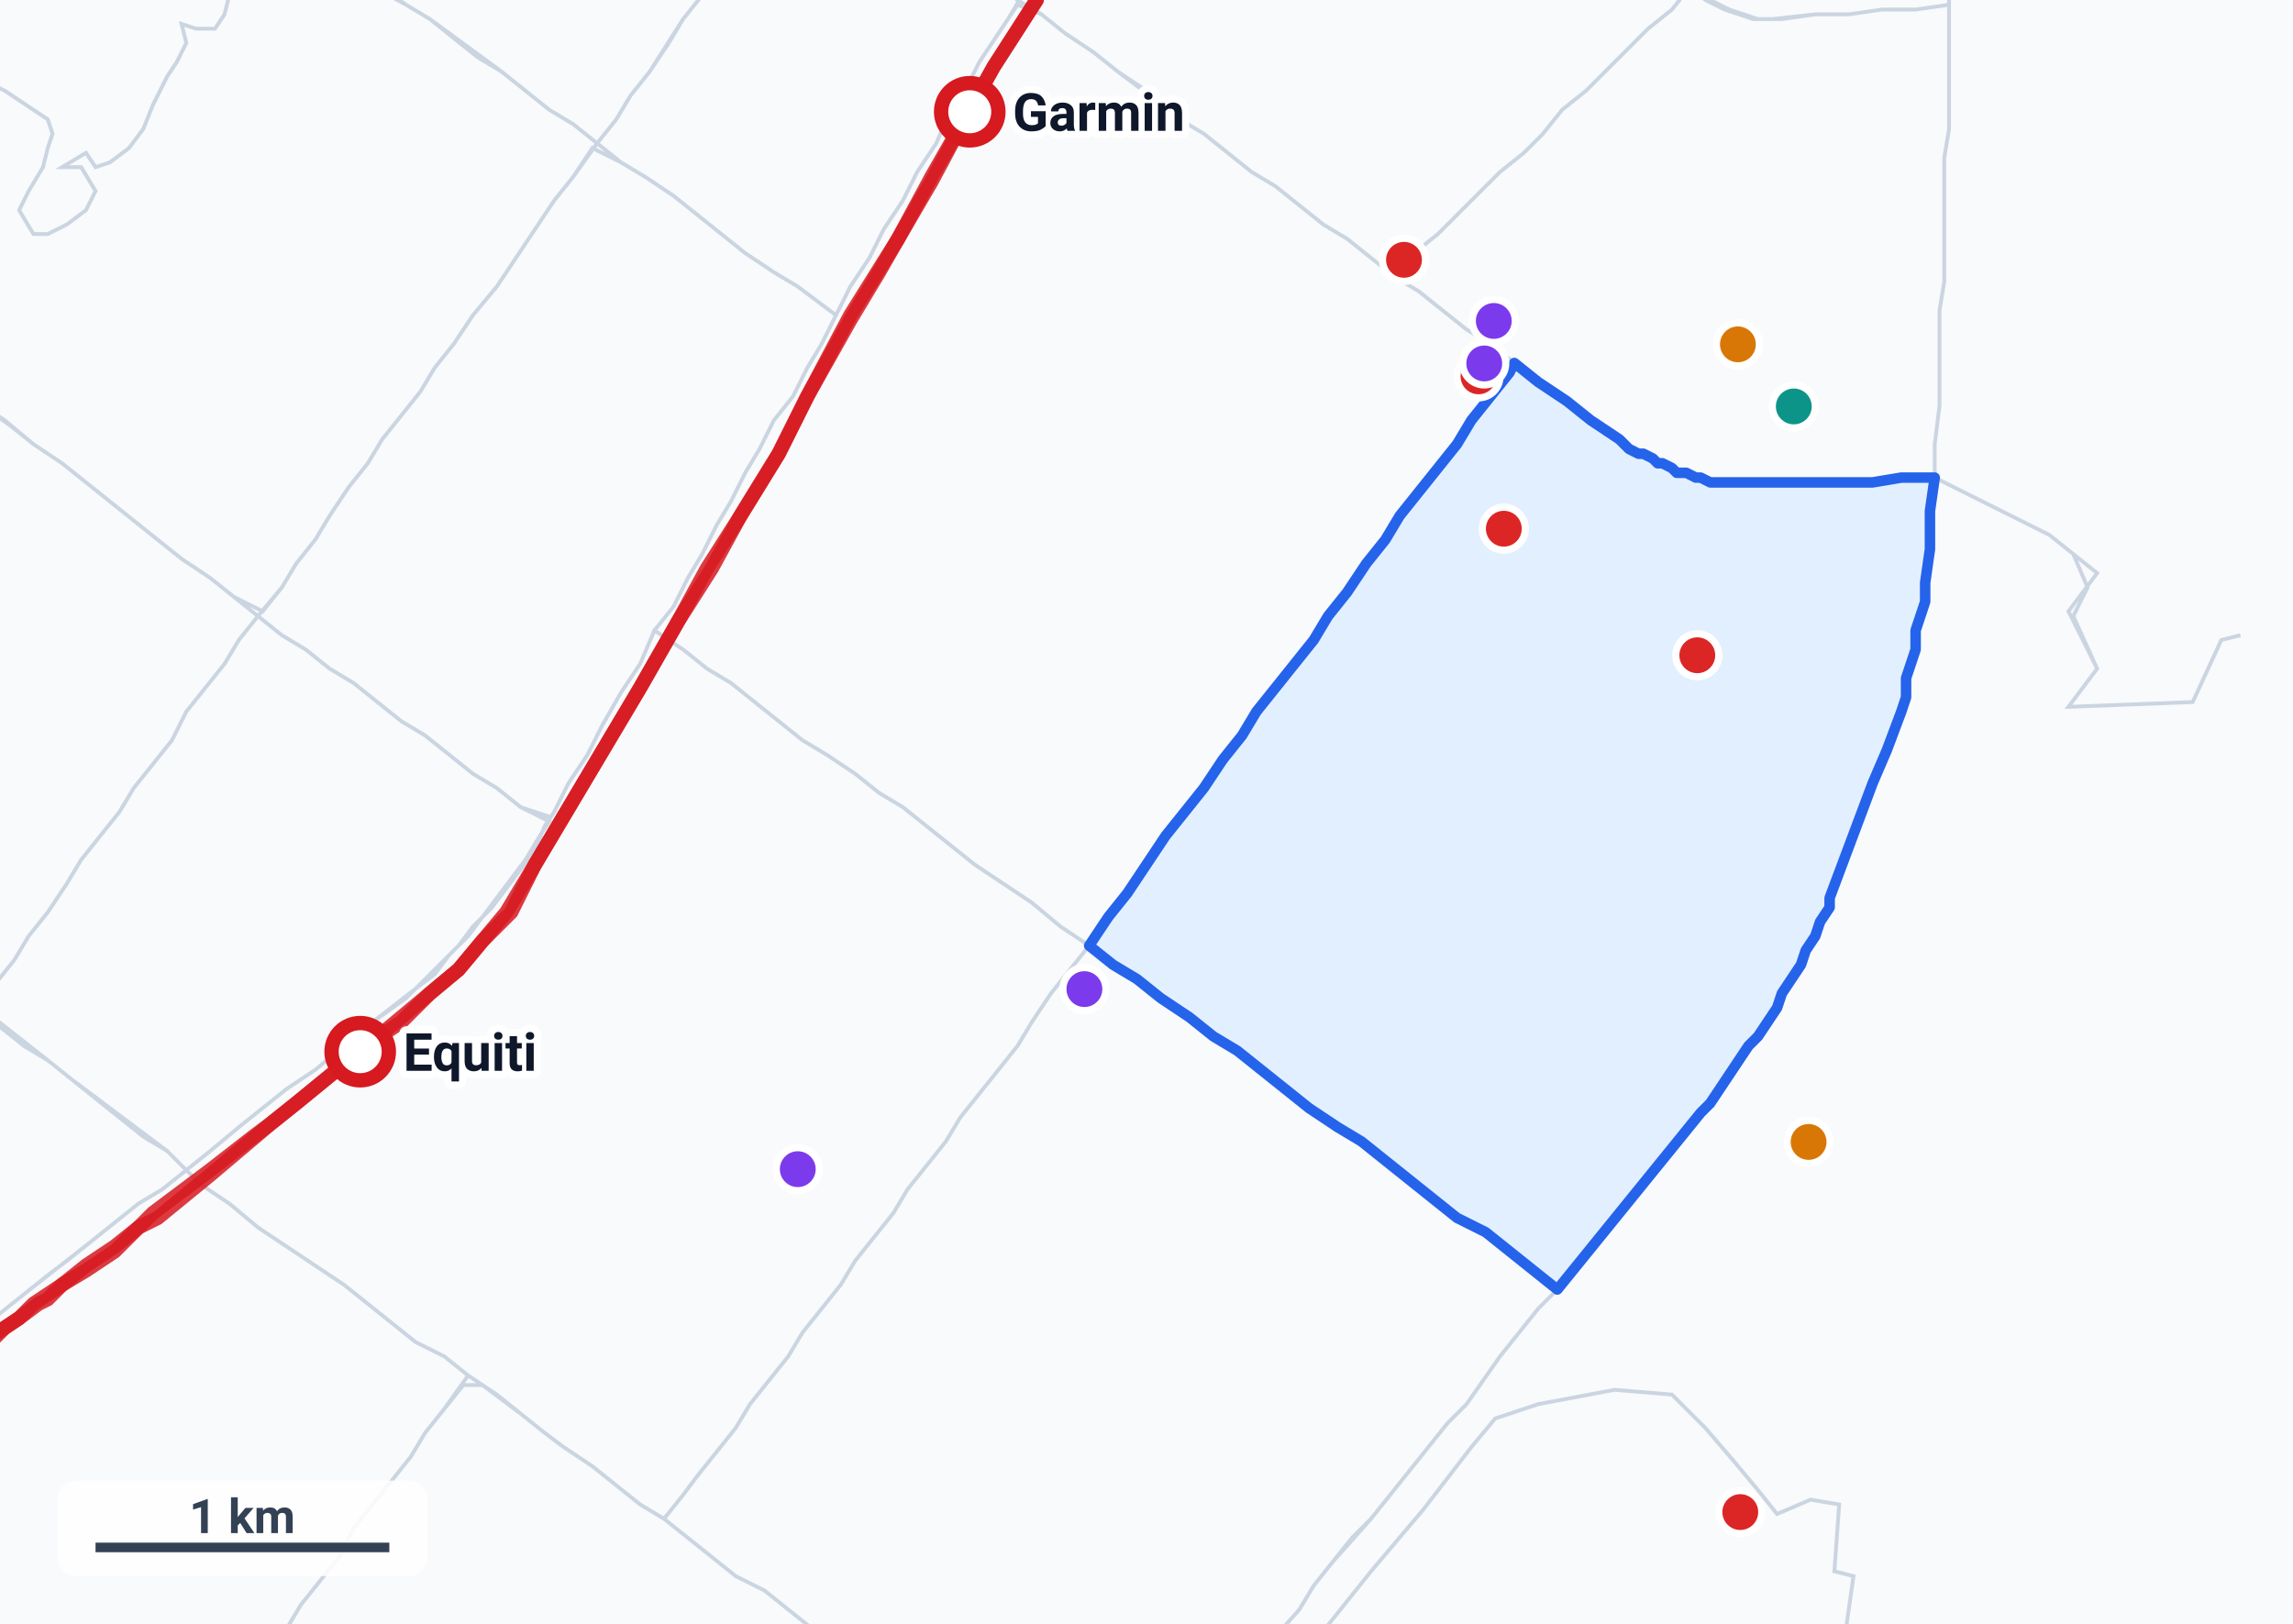
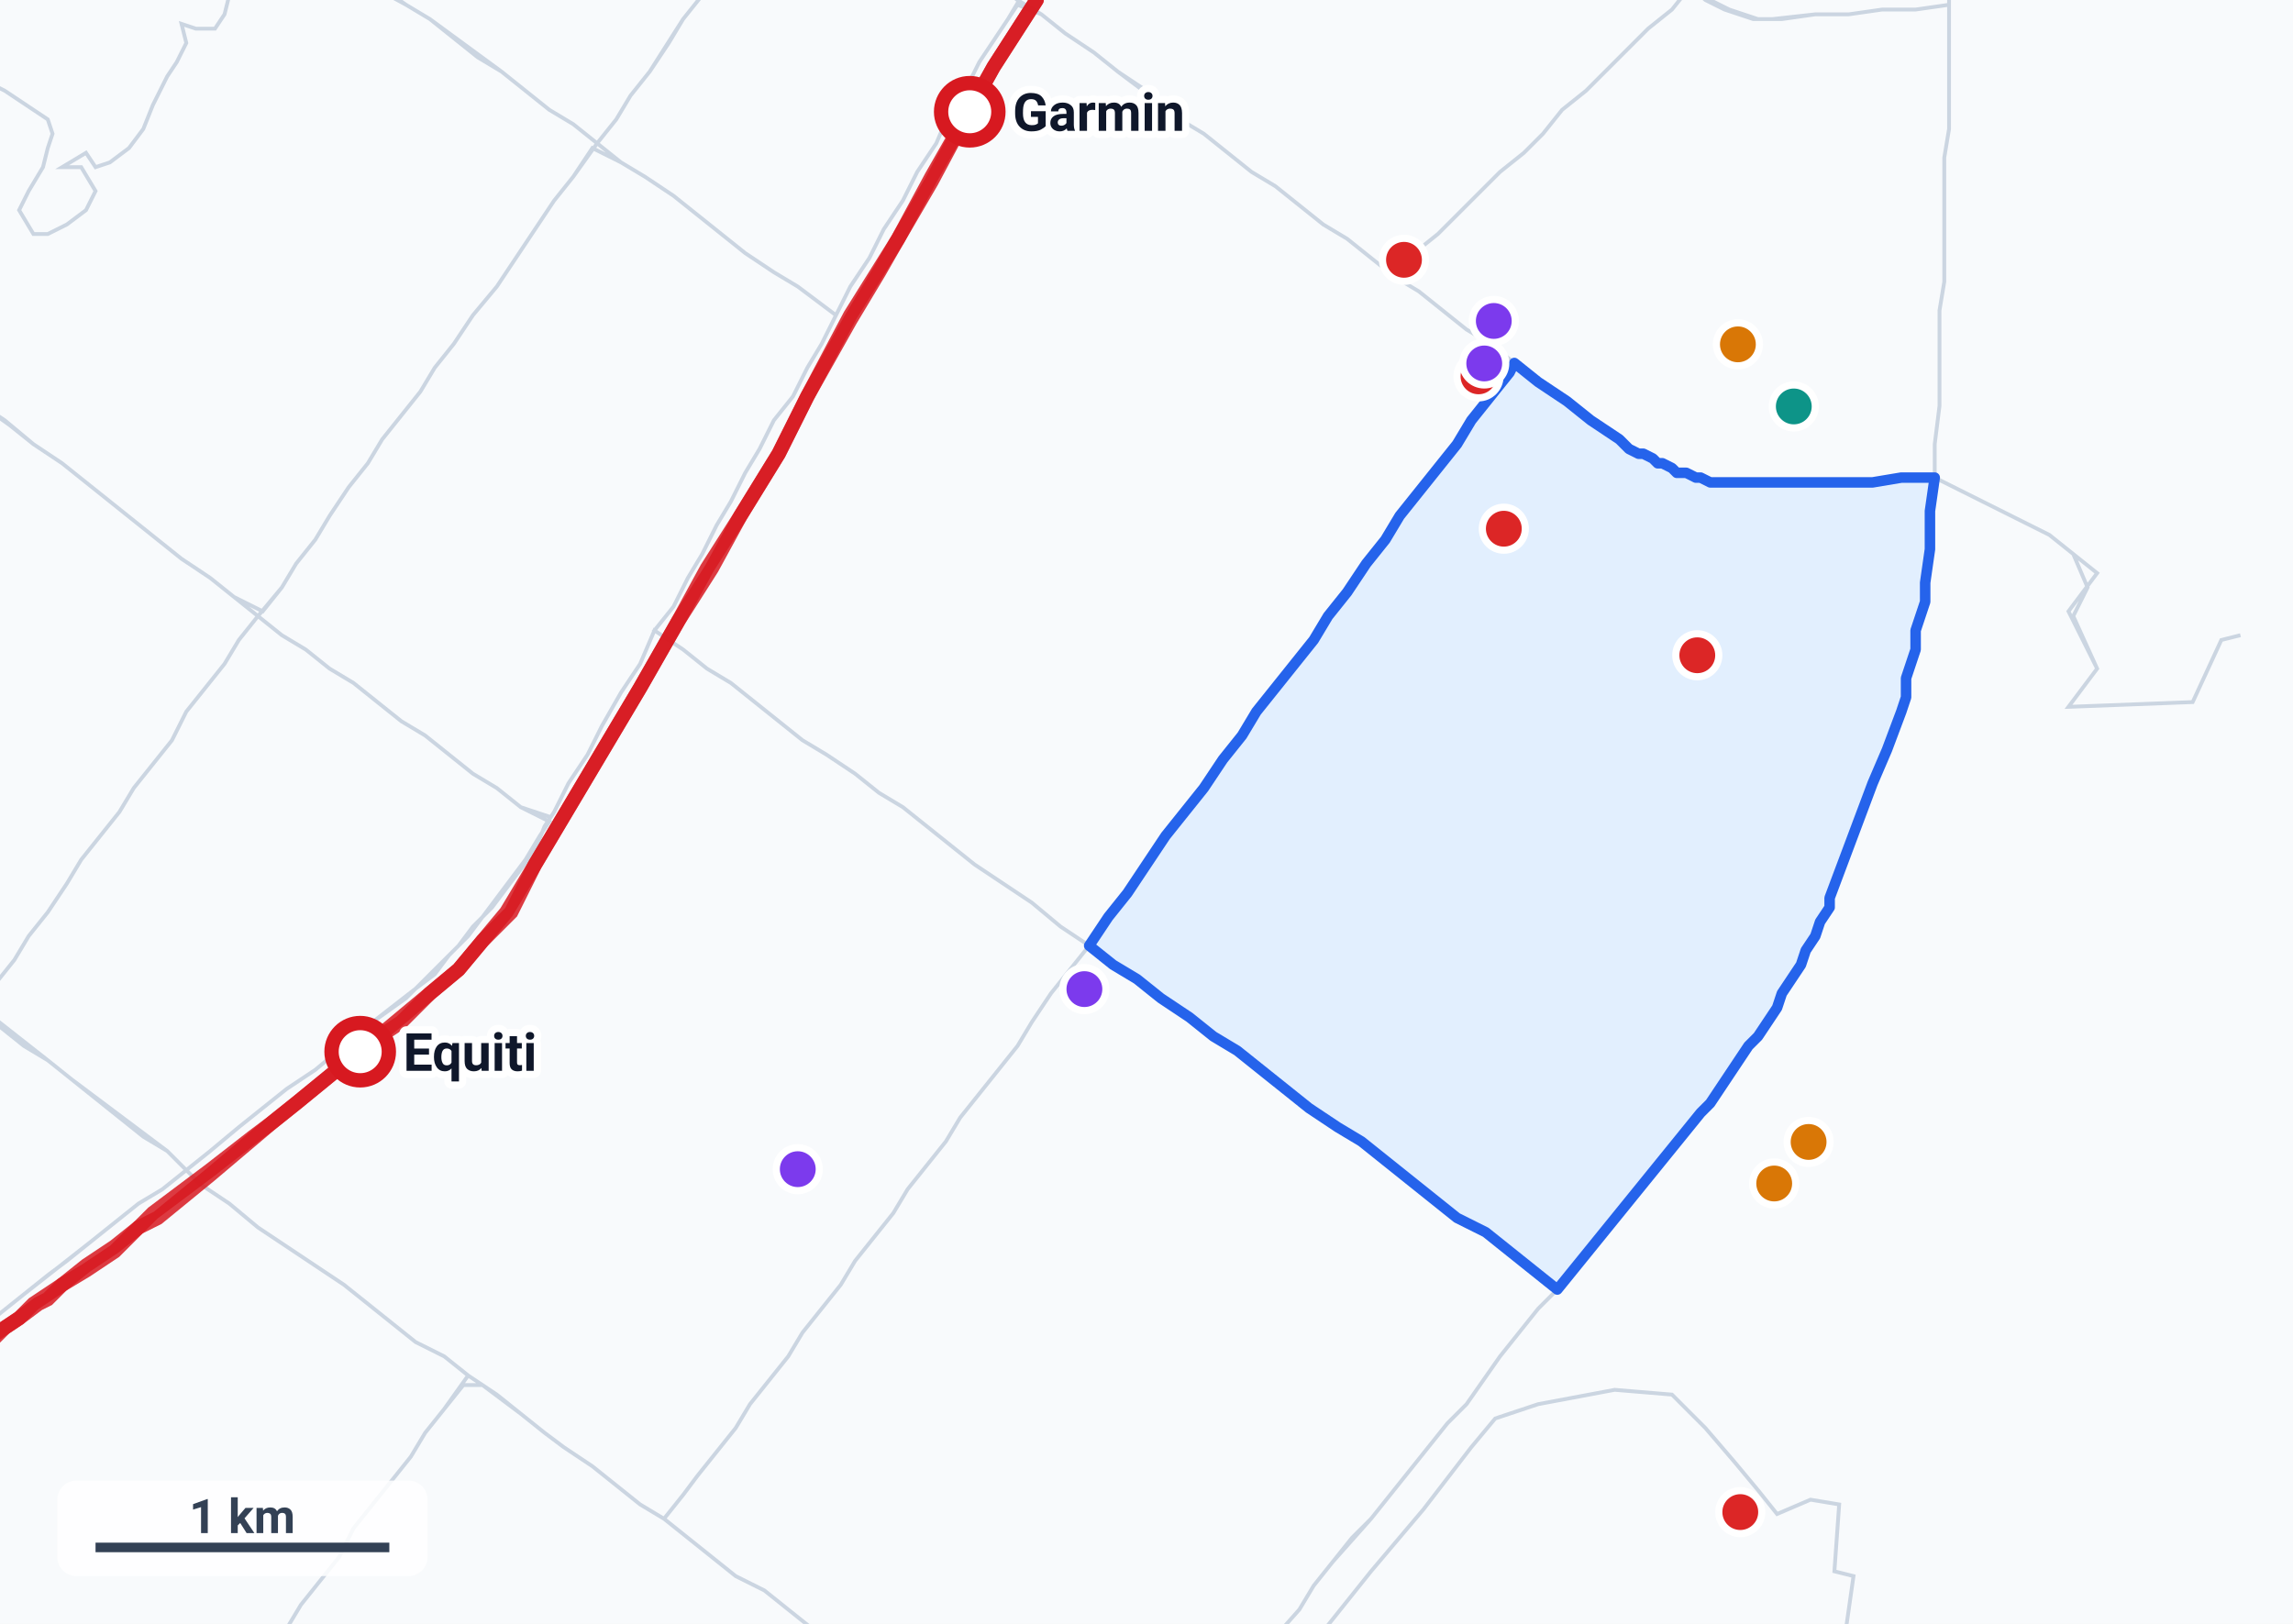
<svg xmlns="http://www.w3.org/2000/svg" viewBox="0 0 480 340" width="480" height="340">
  <style>.l{font:600 11px system-ui,-apple-system,"Segoe UI",Roboto,sans-serif;fill:#0f172a;paint-order:stroke;stroke:#fff;stroke-width:3px;stroke-linejoin:round}.s{font:600 10px system-ui,-apple-system,"Segoe UI",Roboto,sans-serif;fill:#334155}</style>
  <rect width="480" height="340" fill="#f8fafc" />
  <path d="M254,217 259,220 264,224 269,228 274,232 280,236 285,239 290,243 295,247 300,251 305,255 311,258 316,262 321,266 326,270 322,274 318,279 314,284 307,294 303,298 299,303 295,308 291,313 287,318 283,322 279,327 275,332 272,337 264,346M175,345 170,341 165,337 160,333 154,330 149,326 144,322 139,318 143,313 146,309 150,304 154,299 157,294 161,289 165,284 168,279 172,274 176,269 179,264 183,259 187,254 190,249 194,244 198,239 201,234 205,229 209,224 213,219 216,214 220,208 224,203 228,198 233,202 238,205 243,209 249,213 254,217M44,241 39,245 35,241 30,238 25,234 20,230 15,226 10,222 5,219 0,215 -4,211 -1,206 3,201 6,196 10,191 14,185 17,180 21,175 25,170 28,165 32,160 36,155 39,149 43,144 47,139 50,134 54,129 59,133 64,136 69,140 74,143 79,147 84,151 89,154 94,158 99,162 104,165 109,169 115,172 113,175 110,180 107,184 104,188 101,192 98,196 94,200 91,204 87,207 78,214 72,219 66,224 60,228 55,232 50,236 44,241M247,25 252,28 257,32 262,36 267,39 272,43 277,47 282,50 287,54 292,58 297,61 302,65 307,69 312,72 317,76 312,83 308,88 305,93 301,98 297,103 293,108 290,113 286,118 282,124 278,129 275,134 271,139 267,144 263,149 260,154 256,159 252,165 248,170 244,175 240,181 236,187 232,192 228,198 222,194 216,189 210,185 204,181 199,177 194,173 189,169 184,166 179,162 173,158 168,155 163,151 158,147 153,143 148,140 143,136 137,132 141,127 144,121 147,116 150,110 153,105 156,99 159,94 162,88 166,83 169,77 172,72 175,66 178,60 182,54 185,48 189,42 192,36 196,30 199,23 203,17 205,13 207,10 209,7 211,4 213,1 218,3 223,7 229,11 234,15 240,19 247,25M115,171 109,169 104,165 99,162 94,158 89,154 84,151 79,147 74,143 69,140 64,136 59,133 54,129 59,123 62,118 66,113 69,108 73,102 77,97 80,92 84,87 88,82 91,77 95,72 99,66 104,60 108,54 112,48 116,42 120,37 124,31 130,34 135,37 141,41 146,45 151,49 156,53 162,57 167,60 175,66 172,72 169,77 166,83 162,88 159,94 156,99 153,105 150,110 147,116 144,121 141,127 137,132 134,139 130,145 126,152 123,158 119,164 116,170M139,318 144,322 149,326 154,330 160,333 165,337 170,341 175,345M55,347 60,341 63,336 67,331 71,326 74,320 78,315 82,310 86,305 89,300 93,295 97,290 101,290 109,296 114,300 118,303 124,307 129,311 134,315 139,318M82,277 87,281 93,284 98,288 93,295 89,300 86,305 82,310 78,315 74,320 71,326 67,331 63,336 60,341 56,346M-5,279 -0,275 5,271 10,267 14,264 19,260 24,256 29,252 34,249 39,245 42,248 48,252 54,257 60,261 66,265 72,269 77,273 82,277M354,-3 350,2 345,6 341,10 336,15 332,19 327,23 323,28 319,32 314,36 310,40 305,45 301,49 296,53 292,58 287,54 282,50 277,47 272,43 267,39 262,36 257,32 252,28 247,25 242,21 234,15 229,11 223,7 218,3 213,0 218,-6M349,-7 354,-3M409,-6 408,-3 408,1 401,2 394,2 387,3 380,3 373,4 370,4 367,4 364,3 361,2 357,-0 349,-7M218,-6 214,-1 211,4 209,7 207,10 205,13 203,17 199,23 196,30 192,36 189,42 185,48 182,54 178,60 175,66 167,60 162,57 156,53 151,49 146,45 141,41 135,37 130,34 125,30 129,25 132,20 136,15 140,9 143,4 147,-1 150,-6M-9,80 -5,84 1,88 7,93 13,97 18,101 23,105 28,109 33,113 38,117 44,121 49,125 54,129 50,134 47,139 43,144 39,149 36,155 32,160 28,165 25,170 21,175 17,180 14,185 10,191 6,196 3,201 -1,206 -4,211M-10,15 -7,16 -3,17 1,19 4,21 7,23 10,25 11,28 10,31 9,35 6,40 4,44 7,49 10,49 14,47 18,44 20,40 17,35 13,35 18,32 20,35 23,34 27,31 30,27 32,22 35,16 37,13 39,9 38,5 41,6 45,6 47,3 48,-1 49,-4M74,-5 85,1 90,4 100,12 105,15 110,19 115,23 120,26 125,30 120,37 116,42 112,48 108,54 104,60 99,66 95,72 91,77 88,82 84,87 80,92 77,97 73,102 69,108 66,113 62,118 59,123 55,128 49,125 44,121 38,117 33,113 23,105 18,101 13,97 7,93 2,89 -5,84 -9,80M153,143 158,147 163,151 168,155 173,158 179,162 184,166 189,169 194,173 199,177 204,181 210,185 216,189 222,194 228,198 224,203 220,208 216,214 213,219 209,224 205,229 201,234 198,239 194,244 190,249 187,254 183,259 179,264 176,269 172,274 168,279 165,284 161,289 157,294 154,299 150,304 146,309 143,313 139,318 134,315 129,311 124,307 118,303 114,300 109,296 104,292 98,288 93,284 87,281 82,277 77,273 72,269 66,265 60,261 54,257 48,252 42,248 39,245 44,241 50,236 55,232 60,228 66,224 72,219 78,214 85,209 89,205 92,202 96,198 99,194 103,190 106,186 109,182 112,178 114,173 116,170 119,164 123,158 126,152 130,145 134,139 137,132 143,136 148,140 153,143M147,-1 143,4 136,15 132,20 129,25 125,30 120,26 115,23 110,19 105,15 90,4 85,1 75,-6M408,1 408,7 408,14 408,20 408,27 407,33 407,39 407,46 407,52 407,59 406,65 406,72 406,78 406,85 405,93 405,100 398,100 392,101 386,101 379,101 371,101 362,101 358,101 355,100 351,99 348,97 344,95 340,93 333,88 328,84 322,80 317,76 312,72 307,69 302,65 297,61 292,58 296,53 301,49 305,45 310,40 314,36 319,32 323,28 327,23 332,19 336,15 341,10 345,6 350,2 354,-3 358,0 362,2 365,3 368,4 371,4 380,3 387,3 394,2 401,2 408,1M469,133 465,134 459,147 433,148 439,140 434,129 437,123 434,116 429,112 417,106 411,103 405,100 405,93 406,85 406,78 406,72 406,65 407,59 407,52 407,46 407,39 407,33 408,27 408,20 408,14 408,7 408,1 408,-3 409,-6M272,337 275,332 279,327 287,318 291,313 299,303 303,298 307,294 314,284 318,279 322,274 326,270 356,233 360,228 364,222 368,217 372,211 375,205 378,199 381,193 383,190 386,180 392,164 395,157 398,149 399,142 400,139 402,129 403,126 403,122 404,115 404,107 405,100 411,103 417,106 429,112 434,116 439,120 433,128 439,140 433,148 459,147 465,134 469,133M-4,211 10,222 15,226 35,241 39,245 34,249 29,252 24,256 19,260 5,271 -0,275 -5,279M272,337 275,332 279,327 287,318 291,313 299,303 303,298 307,294 314,284 318,279 322,274 326,270 356,233 360,228 364,222 368,217 372,211 375,205 378,199 381,193 383,190 386,180 392,164 395,157 398,149 399,142 400,139 402,129 403,126 403,122 404,115 404,107 405,100 411,103 417,106 429,112 434,116 439,120 433,128 439,140 433,148 459,147 465,134 469,133M275,344 287,329 298,316 308,303 313,297 322,294 338,291 350,292 357,299 363,306 368,312 372,317 379,314 385,315 384,329 388,330 386,344" fill="none" stroke="#cbd5e1" stroke-width="0.8" />
  <path d="M361,101 362,101 371,101 379,101 386,101 392,101 398,100 405,100 404,107 404,115 403,122 403,126 402,129 401,132 401,136 400,139 399,142 399,146 398,149 395,157 392,164 389,172 386,180 383,188 383,190 381,193 380,196 378,199 377,202 375,205 373,208 372,211 370,214 368,217 366,219 364,222 362,225 360,228 358,231 356,233 326,270 321,266 316,262 311,258 305,255 300,251 295,247 290,243 285,239 280,236 274,232 269,228 264,224 259,220 254,217 249,213 243,209 238,205 233,202 228,198 232,192 236,187 240,181 244,175 248,170 252,165 256,159 260,154 263,149 267,144 271,139 275,134 278,129 282,124 286,118 290,113 293,108 297,103 301,98 305,93 308,88 312,83 316,78 317,76 322,80 328,84 333,88 339,92 340,93 341,94 343,95 344,95 346,96 347,97 348,97 350,98 351,99 353,99 355,100 356,100 358,101 359,101 361,101Z" fill="#dbeafe" fill-opacity="0.75" stroke="#2563eb" stroke-width="2.2" stroke-linejoin="round" />
  <path d="M217,0 208,14 203,23 195,37 188,50 183,58 178,66 169,83 163,95 155,108 148,119 142,130 134,144 112,181 106,191 101,197 96,203 90,208 84,213 78,218 75,220 73,222 62,231 57,235 53,238 44,245 32,254 29,257 24,261 18,265 13,269 10,271 7,273 4,276 1,278 -2,280 -12,287 -16,290" fill="none" stroke="#d71920" stroke-width="3" stroke-linecap="round" stroke-opacity="0.85" />
  <path d="M217,0 208,14 203,23 195,38 188,50 184,57 178,67 169,83 163,95 155,108 149,119 142,130 134,144 112,181 107,191 101,197 96,203 90,208 84,214 78,218 75,220 73,222 62,231 57,235 44,246 33,255 29,257 24,262 18,266 13,269 10,272 8,273 4,276 1,278 -2,281 -12,288 -16,291" fill="none" stroke="#d71920" stroke-width="3" stroke-linecap="round" stroke-opacity="0.85" />
  <circle cx="378.6" cy="239.1" r="4.5" fill="#d97706" stroke="#fff" stroke-width="1.5" />
+   <circle cx="371.4" cy="247.8" r="4.5" fill="#d97706" stroke="#fff" stroke-width="1.5" />
  <circle cx="363.8" cy="72.1" r="4.5" fill="#d97706" stroke="#fff" stroke-width="1.5" />
  <circle cx="364.3" cy="316.6" r="4.5" fill="#dc2626" stroke="#fff" stroke-width="1.5" />
  <circle cx="314.8" cy="110.7" r="4.5" fill="#dc2626" stroke="#fff" stroke-width="1.5" />
  <circle cx="355.3" cy="137.2" r="4.5" fill="#dc2626" stroke="#fff" stroke-width="1.5" />
  <circle cx="309.5" cy="78.8" r="4.5" fill="#dc2626" stroke="#fff" stroke-width="1.5" />
  <circle cx="293.9" cy="54.4" r="4.5" fill="#dc2626" stroke="#fff" stroke-width="1.5" />
  <circle cx="310.7" cy="76.1" r="4.5" fill="#7c3aed" stroke="#fff" stroke-width="1.5" />
  <circle cx="227.0" cy="207.1" r="4.5" fill="#7c3aed" stroke="#fff" stroke-width="1.5" />
  <circle cx="312.7" cy="67.2" r="4.5" fill="#7c3aed" stroke="#fff" stroke-width="1.5" />
  <circle cx="167.0" cy="244.8" r="4.5" fill="#7c3aed" stroke="#fff" stroke-width="1.5" />
  <circle cx="375.5" cy="85.1" r="4.5" fill="#0d9488" stroke="#fff" stroke-width="1.5" />
  <circle cx="203.0" cy="23.4" r="6" fill="#fff" stroke="#d71920" stroke-width="3" />
  <circle cx="75.4" cy="220.2" r="6" fill="#fff" stroke="#d71920" stroke-width="3" />
  <text x="212.0" y="27.4" text-anchor="start" class="l">Garmin</text>
  <text x="84.4" y="224.2" text-anchor="start" class="l">Equiti</text>
  <g>
    <rect x="12" y="310" width="77.5" height="20" rx="4" fill="#fff" fill-opacity="0.85" />
    <path d="M20,324h61.5" stroke="#334155" stroke-width="2" />
    <text x="50.7" y="321" text-anchor="middle" class="s">1 km</text>
  </g>
</svg>
